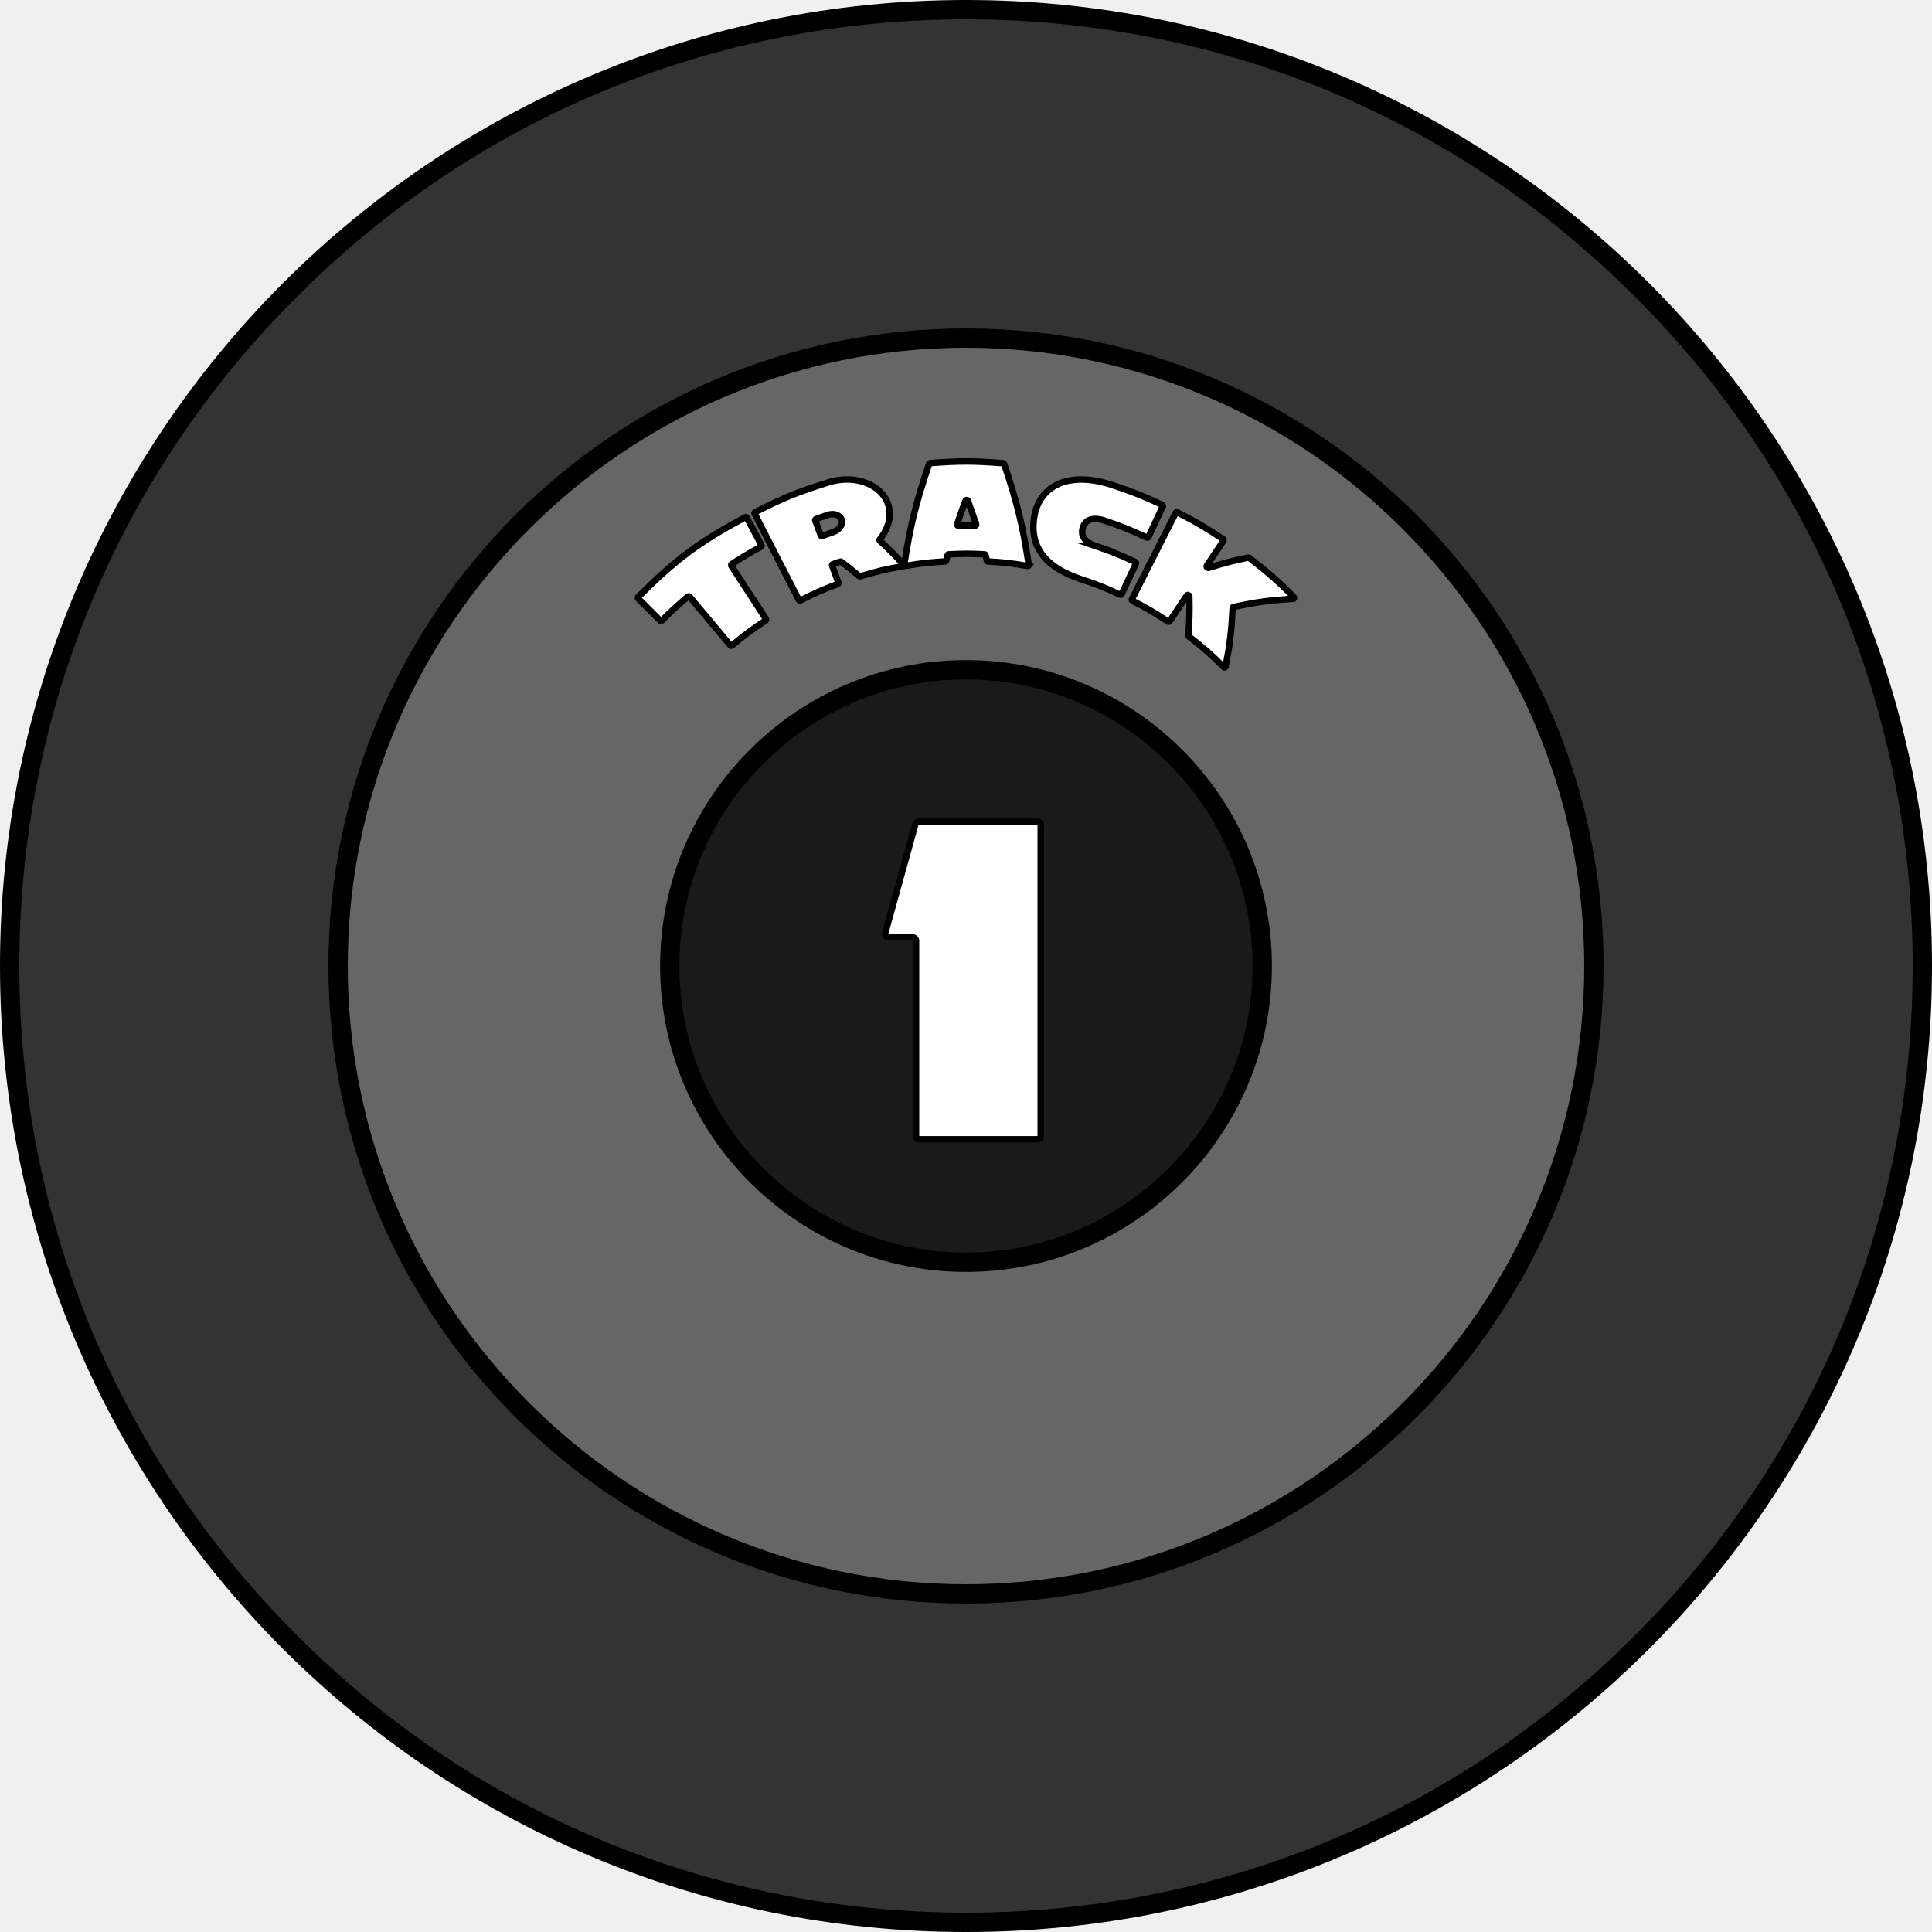
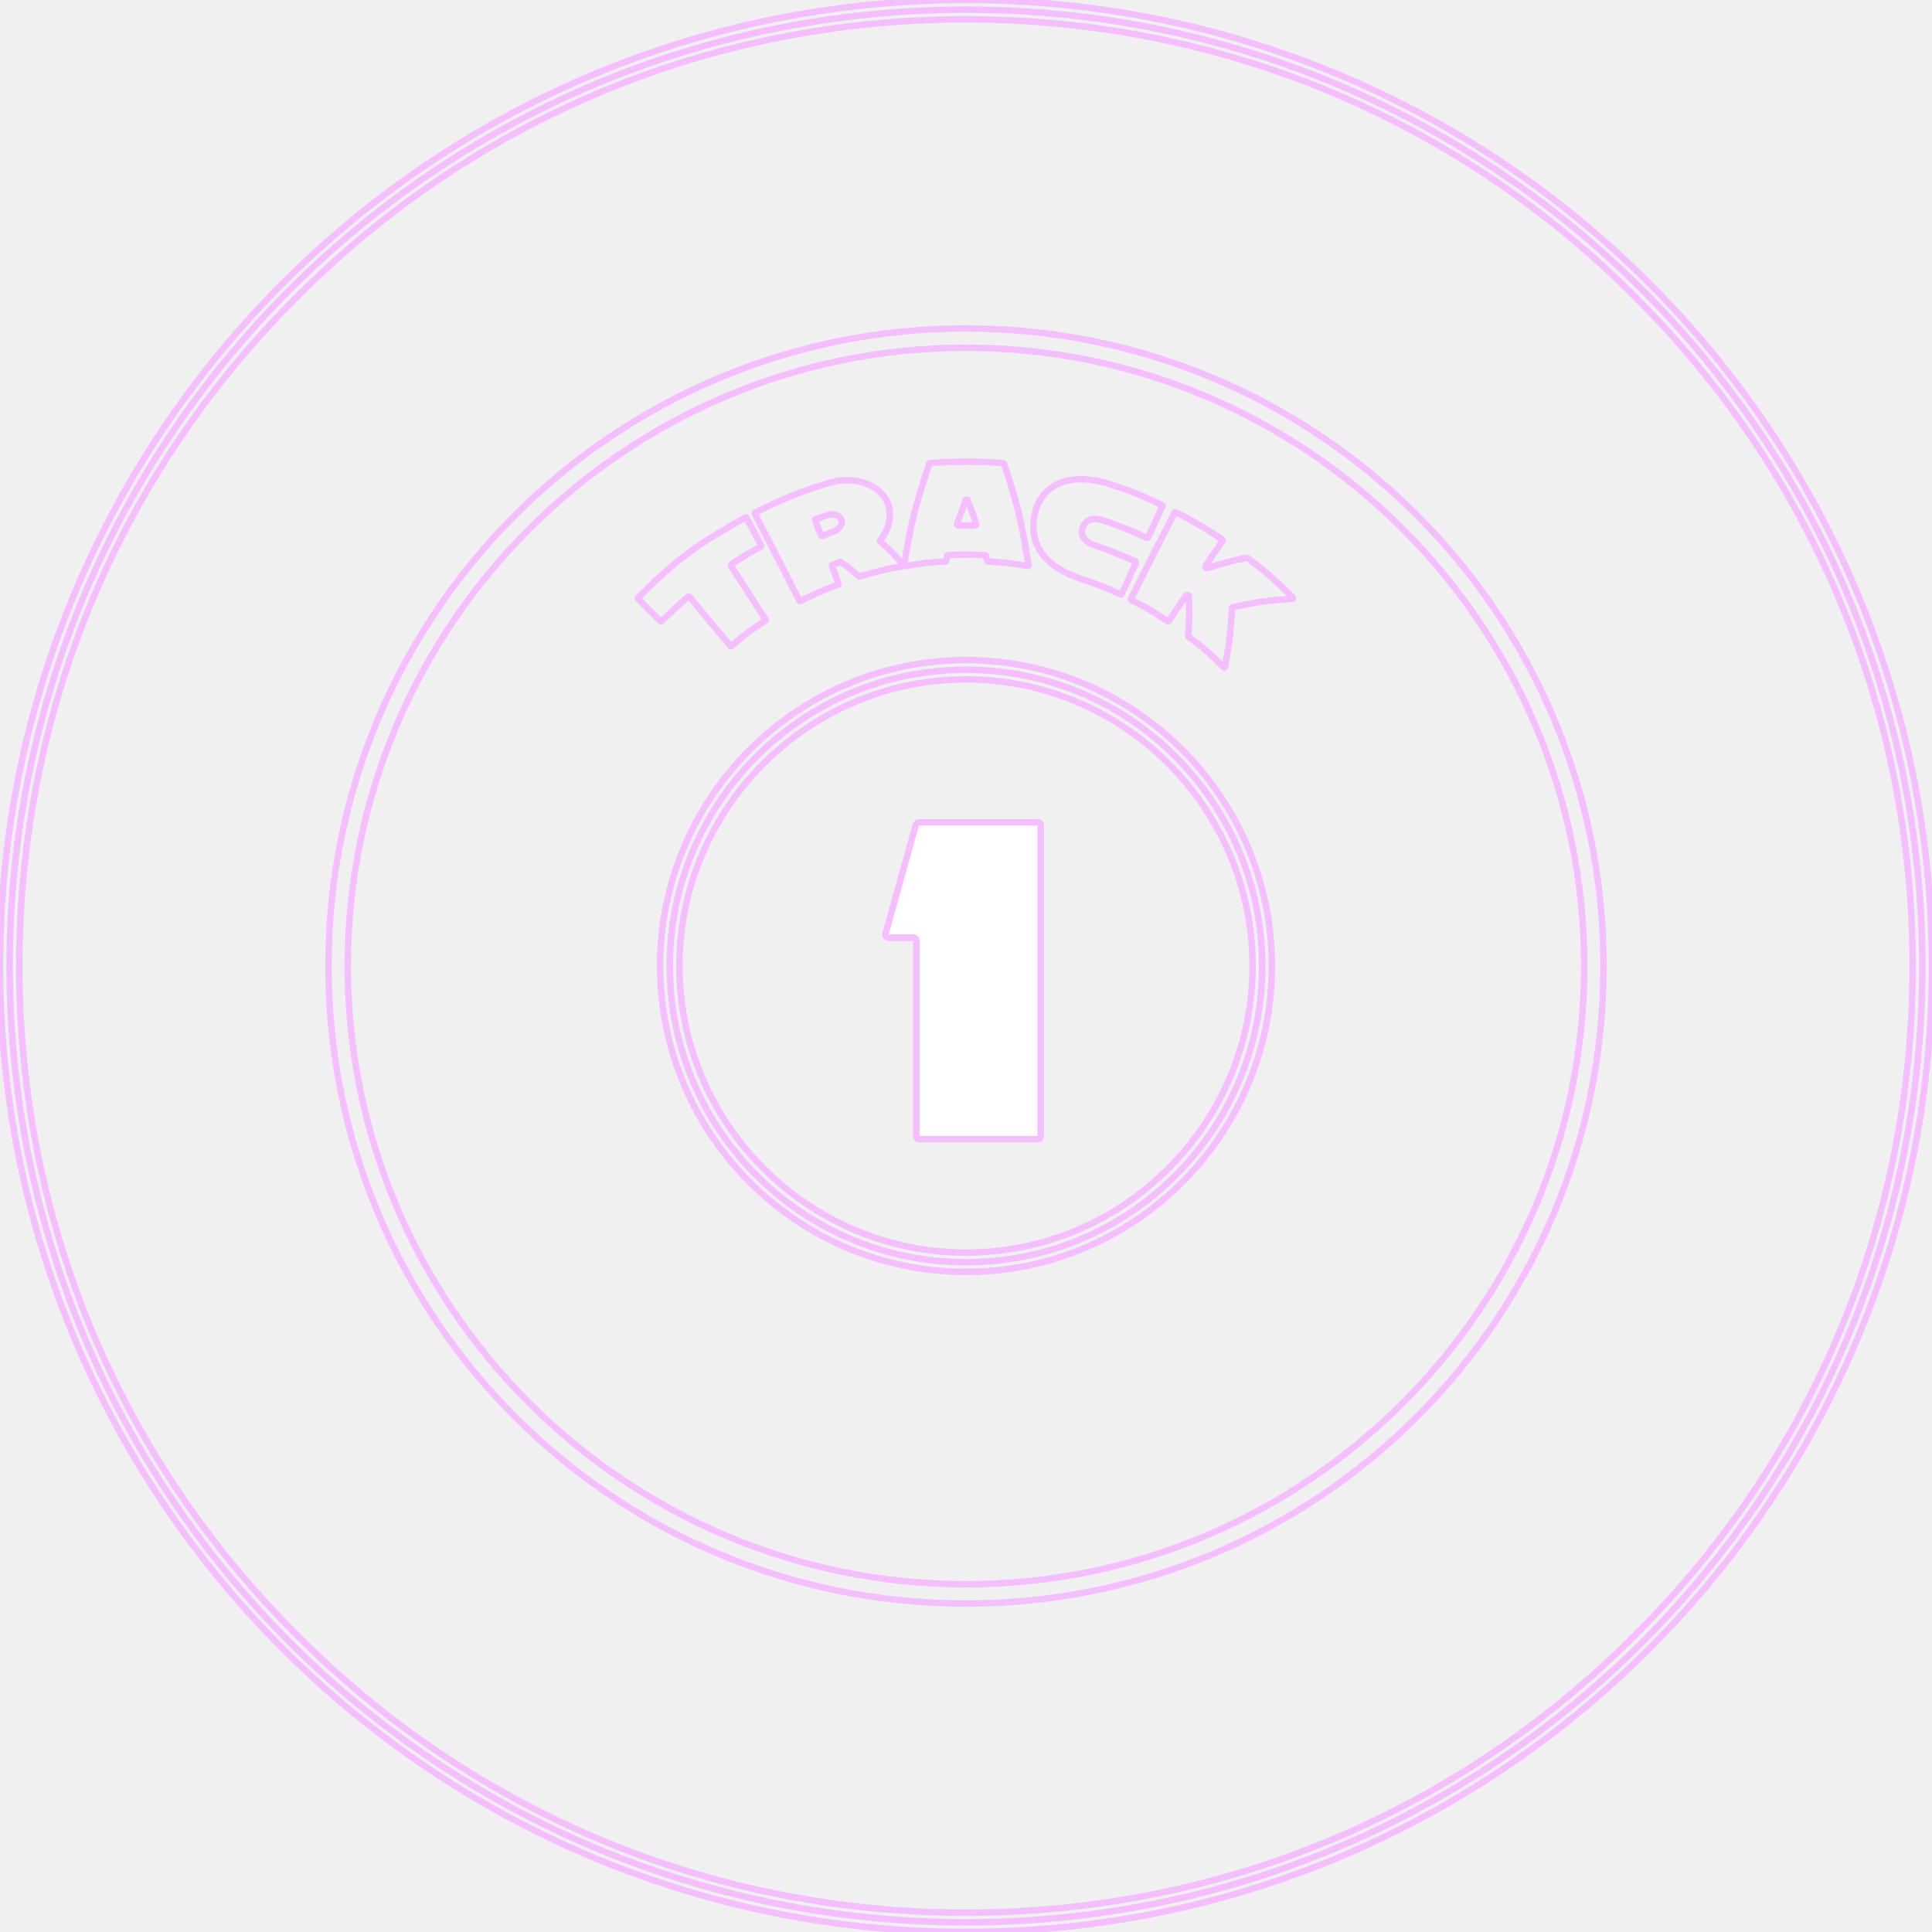
- <svg xmlns="http://www.w3.org/2000/svg" id="Layer_1" viewBox="0 0 300 300">
-   <defs>
-     <style>.cls-1{fill:#333;}.cls-2{fill:#fff;stroke:#000;stroke-miterlimit:10;}.cls-3{fill:#1a1a1a;}.cls-4{fill:#666;}</style>
-   </defs>
-   <circle class="cls-1" cx="150" cy="150" r="148.5" />
-   <path d="m150,3c39.3,0,76.2,15.3,103.9,43.1,27.8,27.7,43.1,64.6,43.1,103.9s-15.3,76.2-43.1,103.9c-27.7,27.8-64.6,43.1-103.9,43.1s-76.2-15.3-103.9-43.1C18.3,226.2,3,189.3,3,150s15.3-76.2,43.1-103.9C73.8,18.3,110.7,3,150,3m0-3C67.2,0,0,67.2,0,150s67.2,150,150,150,150-67.2,150-150S232.8,0,150,0h0Z" />
-   <circle class="cls-4" cx="150" cy="150" r="97.5" />
-   <path d="m150,54c52.9,0,96,43.1,96,96s-43.1,96-96,96-96-43.1-96-96,43.1-96,96-96m0-3c-54.7,0-99,44.3-99,99s44.3,99,99,99,99-44.3,99-99-44.3-99-99-99h0Z" />
-   <circle class="cls-3" cx="150" cy="150" r="46" />
-   <path d="m150,105.5c24.5,0,44.5,20,44.5,44.5s-20,44.5-44.5,44.5-44.5-20-44.5-44.5,20-44.5,44.5-44.5m0-3c-26.2,0-47.5,21.3-47.5,47.5s21.3,47.5,47.5,47.5,47.5-21.3,47.5-47.5-21.3-47.5-47.5-47.5h0Z" />
-   <path class="cls-2" d="m115.95,80.37c.92,1.72,1.38,2.57,2.3,4.29.04.08,0,.19-.11.25-1.83.99-2.73,1.52-4.5,2.67-.1.07-.14.18-.09.26,2.16,3.31,3.23,4.97,5.39,8.28.05.08.02.18-.07.24-2.15,1.41-3.19,2.18-5.2,3.86-.08.07-.19.06-.25,0-2.54-3.03-3.81-4.54-6.35-7.57-.06-.07-.18-.06-.28.02-1.64,1.39-2.44,2.12-3.99,3.66-.09.09-.21.11-.28.04-1.38-1.38-2.07-2.07-3.44-3.44-.06-.06-.04-.19.06-.29,6.03-5.99,9.41-8.45,16.53-12.3.11-.06.24-.05.28.03Z" />
-   <path class="cls-2" d="m140.2,87.92c-2.68.47-4.01.78-6.62,1.57-.06.02-.13,0-.17-.03-1.08-.92-1.64-1.37-2.79-2.23-.05-.04-.12-.05-.18-.02-.45.16-.68.24-1.13.4-.09.03-.14.13-.11.21.4,1.06.59,1.6.99,2.66.03.08-.02.17-.11.21-2.36.88-3.52,1.39-5.79,2.54-.09.05-.2.02-.24-.06-2.75-5.37-4.13-8.05-6.88-13.42-.04-.08.02-.19.13-.24,4.42-2.25,6.72-3.17,11.39-4.62,4.51-1.39,8.76.68,9.37,4.01.32,1.74-.31,3.46-1.45,4.86-.05.06-.05.14,0,.19,1.56,1.44,2.3,2.19,3.7,3.73.09.09.03.24-.11.26Zm-9.47-7.05c-.14-.83-1.16-1.26-2.17-.92-.73.25-1.1.37-1.83.64-.11.04-.17.14-.14.22.34.93.52,1.39.86,2.32.03.09.14.12.25.08.66-.24.99-.36,1.65-.58.86-.29,1.5-1.04,1.38-1.76Z" />
-   <path class="cls-2" d="m159.56,87.88c-2.45-.42-3.68-.56-6.15-.7-.08,0-.15-.06-.17-.13-.08-.34-.12-.51-.2-.85-.02-.07-.09-.13-.17-.13-2.22-.11-3.33-.11-5.56,0-.08,0-.15.06-.17.13-.08.34-.12.51-.21.85-.02.07-.09.13-.17.13-2.47.14-3.71.28-6.15.69-.12.02-.22-.07-.21-.18,1-6.29,1.78-9.44,3.87-15.65.02-.07.11-.13.21-.13,4.49-.34,6.75-.34,11.24.02.1,0,.18.06.21.13,2.08,6.22,2.84,9.38,3.82,15.66.02.11-.09.2-.21.18Zm-7.99-6.45c-.47-1.45-.73-2.18-1.26-3.62,0-.02-.01-.04-.02-.06-.02-.08-.11-.12-.19-.12-.08,0-.17.04-.19.12,0,.02-.01.04-.02.06-.54,1.44-.79,2.17-1.27,3.62-.03.1.07.2.2.2,1.02-.02,1.53-.02,2.56,0,.13,0,.22-.09.2-.2Z" />
-   <path class="cls-2" d="m170.28,84.84c2.44.84,3.65,1.32,6.01,2.42.1.05.15.15.11.23-.9,1.91-1.34,2.87-2.24,4.78-.04.08-.14.11-.23.07-2.38-1.11-3.6-1.59-6.07-2.4-5.33-1.76-8.06-4.87-7.26-9.7.8-4.83,5.33-7.16,12.1-4.93,3.14,1.04,4.69,1.65,7.72,3.06.12.05.18.16.14.25-.9,1.91-1.34,2.87-2.24,4.78-.04.08-.16.11-.26.06-2.52-1.17-3.81-1.69-6.41-2.58-1.91-.65-3.14-.24-3.52,1.08-.38,1.31.37,2.27,2.16,2.88h0Z" />
-   <path class="cls-2" d="m190,103.56c-2.06-2.05-3.15-2.99-5.39-4.73-.06-.04-.09-.11-.08-.17.17-2.39.2-3.61.15-6.06,0-.19-.28-.3-.38-.15-1.07,1.61-1.61,2.41-2.68,4.02-.05.08-.17.1-.26.04-2.14-1.42-3.25-2.07-5.51-3.22-.09-.05-.14-.16-.09-.24,2.72-5.37,4.09-8.06,6.81-13.43.04-.09.18-.1.3-.04,2.87,1.47,4.27,2.29,7,4.1.11.08.16.2.11.28-1.04,1.55-1.56,2.33-2.59,3.89-.1.15.12.37.31.32,2.36-.74,3.58-1.06,6.08-1.59.07-.01.15.01.22.06,2.85,2.2,4.23,3.4,6.85,6,.14.14.13.33-.03.34-3.85.24-5.72.51-9.3,1.28-.07.01-.11.07-.11.13-.2,3.74-.42,5.57-1.1,9.12-.03.14-.2.17-.31.06Z" />
-   <path class="cls-2" d="m161.6,128.11v48.29c0,.28-.23.51-.51.51h-18.34c-.28,0-.51-.23-.51-.51v-30.33c0-.28-.23-.51-.51-.51h-3.78c-.34,0-.59-.32-.5-.65l4.69-16.93c.06-.22.27-.38.5-.38h18.46c.28,0,.51.23.51.51Z" />
+ <svg xmlns="http://www.w3.org/2000/svg" version="1.1" id="Layer_1" x="0px" y="0px" viewBox="0 0 300 300" style="enable-background:new 0 0 300 300;" xml:space="preserve">
+   <style type="text/css">
+ 	.st0{fill:none;stroke:#F5BFFF;stroke-miterlimit:10;}
+ 	.st1{fill:#FFFFFF;stroke:#F5BFFF;stroke-miterlimit:10;}
+ </style>
+   <circle class="st0" cx="150" cy="150" r="148.5" />
+   <path class="st0" d="M150,3c39.3,0,76.2,15.3,103.9,43.1C281.7,73.8,297,110.7,297,150s-15.3,76.2-43.1,103.9  C226.2,281.7,189.3,297,150,297s-76.2-15.3-103.9-43.1C18.3,226.2,3,189.3,3,150S18.3,73.8,46.1,46.1C73.8,18.3,110.7,3,150,3   M150,0C67.2,0,0,67.2,0,150s67.2,150,150,150s150-67.2,150-150S232.8,0,150,0L150,0z" />
+   <path class="st0" d="M150,54c52.9,0,96,43.1,96,96s-43.1,96-96,96s-96-43.1-96-96S97.1,54,150,54 M150,51c-54.7,0-99,44.3-99,99  s44.3,99,99,99s99-44.3,99-99S204.7,51,150,51L150,51z" />
+   <circle class="st0" cx="150" cy="150" r="46" />
+   <path class="st0" d="M150,105.5c24.5,0,44.5,20,44.5,44.5s-20,44.5-44.5,44.5s-44.5-20-44.5-44.5S125.5,105.5,150,105.5 M150,102.5  c-26.2,0-47.5,21.3-47.5,47.5s21.3,47.5,47.5,47.5s47.5-21.3,47.5-47.5S176.2,102.5,150,102.5L150,102.5z" />
+   <path class="st0" d="M115.9,80.4c0.9,1.7,1.4,2.6,2.3,4.3c0,0.1,0,0.2-0.1,0.2c-1.8,1-2.7,1.5-4.5,2.7c-0.1,0.1-0.1,0.2-0.1,0.3  c2.2,3.3,3.2,5,5.4,8.3c0.1,0.1,0,0.2-0.1,0.2c-2.2,1.4-3.2,2.2-5.2,3.9c-0.1,0.1-0.2,0.1-0.2,0c-2.5-3-3.8-4.5-6.3-7.6  c-0.1-0.1-0.2-0.1-0.3,0c-1.6,1.4-2.4,2.1-4,3.7c-0.1,0.1-0.2,0.1-0.3,0c-1.4-1.4-2.1-2.1-3.4-3.4c-0.1-0.1,0-0.2,0.1-0.3  c6-6,9.4-8.4,16.5-12.3C115.8,80.3,115.9,80.3,115.9,80.4z" />
+   <path class="st0" d="M140.2,87.9c-2.7,0.5-4,0.8-6.6,1.6c-0.1,0-0.1,0-0.2,0c-1.1-0.9-1.6-1.4-2.8-2.2c-0.1,0-0.1-0.1-0.2,0  c-0.4,0.2-0.7,0.2-1.1,0.4c-0.1,0-0.1,0.1-0.1,0.2c0.4,1.1,0.6,1.6,1,2.7c0,0.1,0,0.2-0.1,0.2c-2.4,0.9-3.5,1.4-5.8,2.5  c-0.1,0.1-0.2,0-0.2-0.1c-2.8-5.4-4.1-8.1-6.9-13.4c0-0.1,0-0.2,0.1-0.2c4.4-2.2,6.7-3.2,11.4-4.6c4.5-1.4,8.8,0.7,9.4,4  c0.3,1.7-0.3,3.5-1.4,4.9c-0.1,0.1-0.1,0.1,0,0.2c1.6,1.4,2.3,2.2,3.7,3.7C140.4,87.8,140.3,87.9,140.2,87.9L140.2,87.9z   M130.7,80.9c-0.1-0.8-1.2-1.3-2.2-0.9c-0.7,0.2-1.1,0.4-1.8,0.6c-0.1,0-0.2,0.1-0.1,0.2c0.3,0.9,0.5,1.4,0.9,2.3  c0,0.1,0.1,0.1,0.2,0.1c0.7-0.2,1-0.4,1.6-0.6C130.2,82.3,130.8,81.6,130.7,80.9z" />
+   <path class="st0" d="M159.6,87.9c-2.4-0.4-3.7-0.6-6.1-0.7c-0.1,0-0.1-0.1-0.2-0.1c-0.1-0.3-0.1-0.5-0.2-0.8c0-0.1-0.1-0.1-0.2-0.1  c-2.2-0.1-3.3-0.1-5.6,0c-0.1,0-0.1,0.1-0.2,0.1c-0.1,0.3-0.1,0.5-0.2,0.8c0,0.1-0.1,0.1-0.2,0.1c-2.5,0.1-3.7,0.3-6.1,0.7  c-0.1,0-0.2-0.1-0.2-0.2c1-6.3,1.8-9.4,3.9-15.7c0-0.1,0.1-0.1,0.2-0.1c4.5-0.3,6.8-0.3,11.2,0c0.1,0,0.2,0.1,0.2,0.1  c2.1,6.2,2.8,9.4,3.8,15.7C159.8,87.8,159.7,87.9,159.6,87.9L159.6,87.9z M151.6,81.4c-0.5-1.4-0.7-2.2-1.3-3.6c0,0,0,0,0-0.1  c0-0.1-0.1-0.1-0.2-0.1s-0.2,0-0.2,0.1c0,0,0,0,0,0.1c-0.5,1.4-0.8,2.2-1.3,3.6c0,0.1,0.1,0.2,0.2,0.2c1,0,1.5,0,2.6,0  C151.5,81.6,151.6,81.5,151.6,81.4L151.6,81.4z" />
+   <path class="st0" d="M170.3,84.8c2.4,0.8,3.6,1.3,6,2.4c0.1,0.1,0.1,0.2,0.1,0.2c-0.9,1.9-1.3,2.9-2.2,4.8c0,0.1-0.1,0.1-0.2,0.1  c-2.4-1.1-3.6-1.6-6.1-2.4c-5.3-1.8-8.1-4.9-7.3-9.7c0.8-4.8,5.3-7.2,12.1-4.9c3.1,1,4.7,1.7,7.7,3.1c0.1,0.1,0.2,0.2,0.1,0.2  c-0.9,1.9-1.3,2.9-2.2,4.8c0,0.1-0.2,0.1-0.3,0.1c-2.5-1.2-3.8-1.7-6.4-2.6c-1.9-0.7-3.1-0.2-3.5,1.1  C167.7,83.3,168.5,84.2,170.3,84.8L170.3,84.8L170.3,84.8z" />
+   <path class="st0" d="M190,103.6c-2.1-2.1-3.1-3-5.4-4.7c-0.1,0-0.1-0.1-0.1-0.2c0.2-2.4,0.2-3.6,0.1-6.1c0-0.2-0.3-0.3-0.4-0.2  c-1.1,1.6-1.6,2.4-2.7,4c-0.1,0.1-0.2,0.1-0.3,0c-2.1-1.4-3.2-2.1-5.5-3.2c-0.1-0.1-0.1-0.2-0.1-0.2c2.7-5.4,4.1-8.1,6.8-13.4  c0-0.1,0.2-0.1,0.3,0c2.9,1.5,4.3,2.3,7,4.1c0.1,0.1,0.2,0.2,0.1,0.3c-1,1.6-1.6,2.3-2.6,3.9c-0.1,0.2,0.1,0.4,0.3,0.3  c2.4-0.7,3.6-1.1,6.1-1.6c0.1,0,0.1,0,0.2,0.1c2.9,2.2,4.2,3.4,6.9,6c0.1,0.1,0.1,0.3,0,0.3c-3.9,0.2-5.7,0.5-9.3,1.3  c-0.1,0-0.1,0.1-0.1,0.1c-0.2,3.7-0.4,5.6-1.1,9.1C190.3,103.6,190.1,103.7,190,103.6L190,103.6z" />
+   <path class="st1" d="M161.6,128.1v48.3c0,0.3-0.2,0.5-0.5,0.5h-18.3c-0.3,0-0.5-0.2-0.5-0.5v-30.3c0-0.3-0.2-0.5-0.5-0.5H138  c-0.3,0-0.6-0.3-0.5-0.6l4.7-16.9c0.1-0.2,0.3-0.4,0.5-0.4h18.5C161.4,127.6,161.6,127.8,161.6,128.1L161.6,128.1z" />
</svg>
